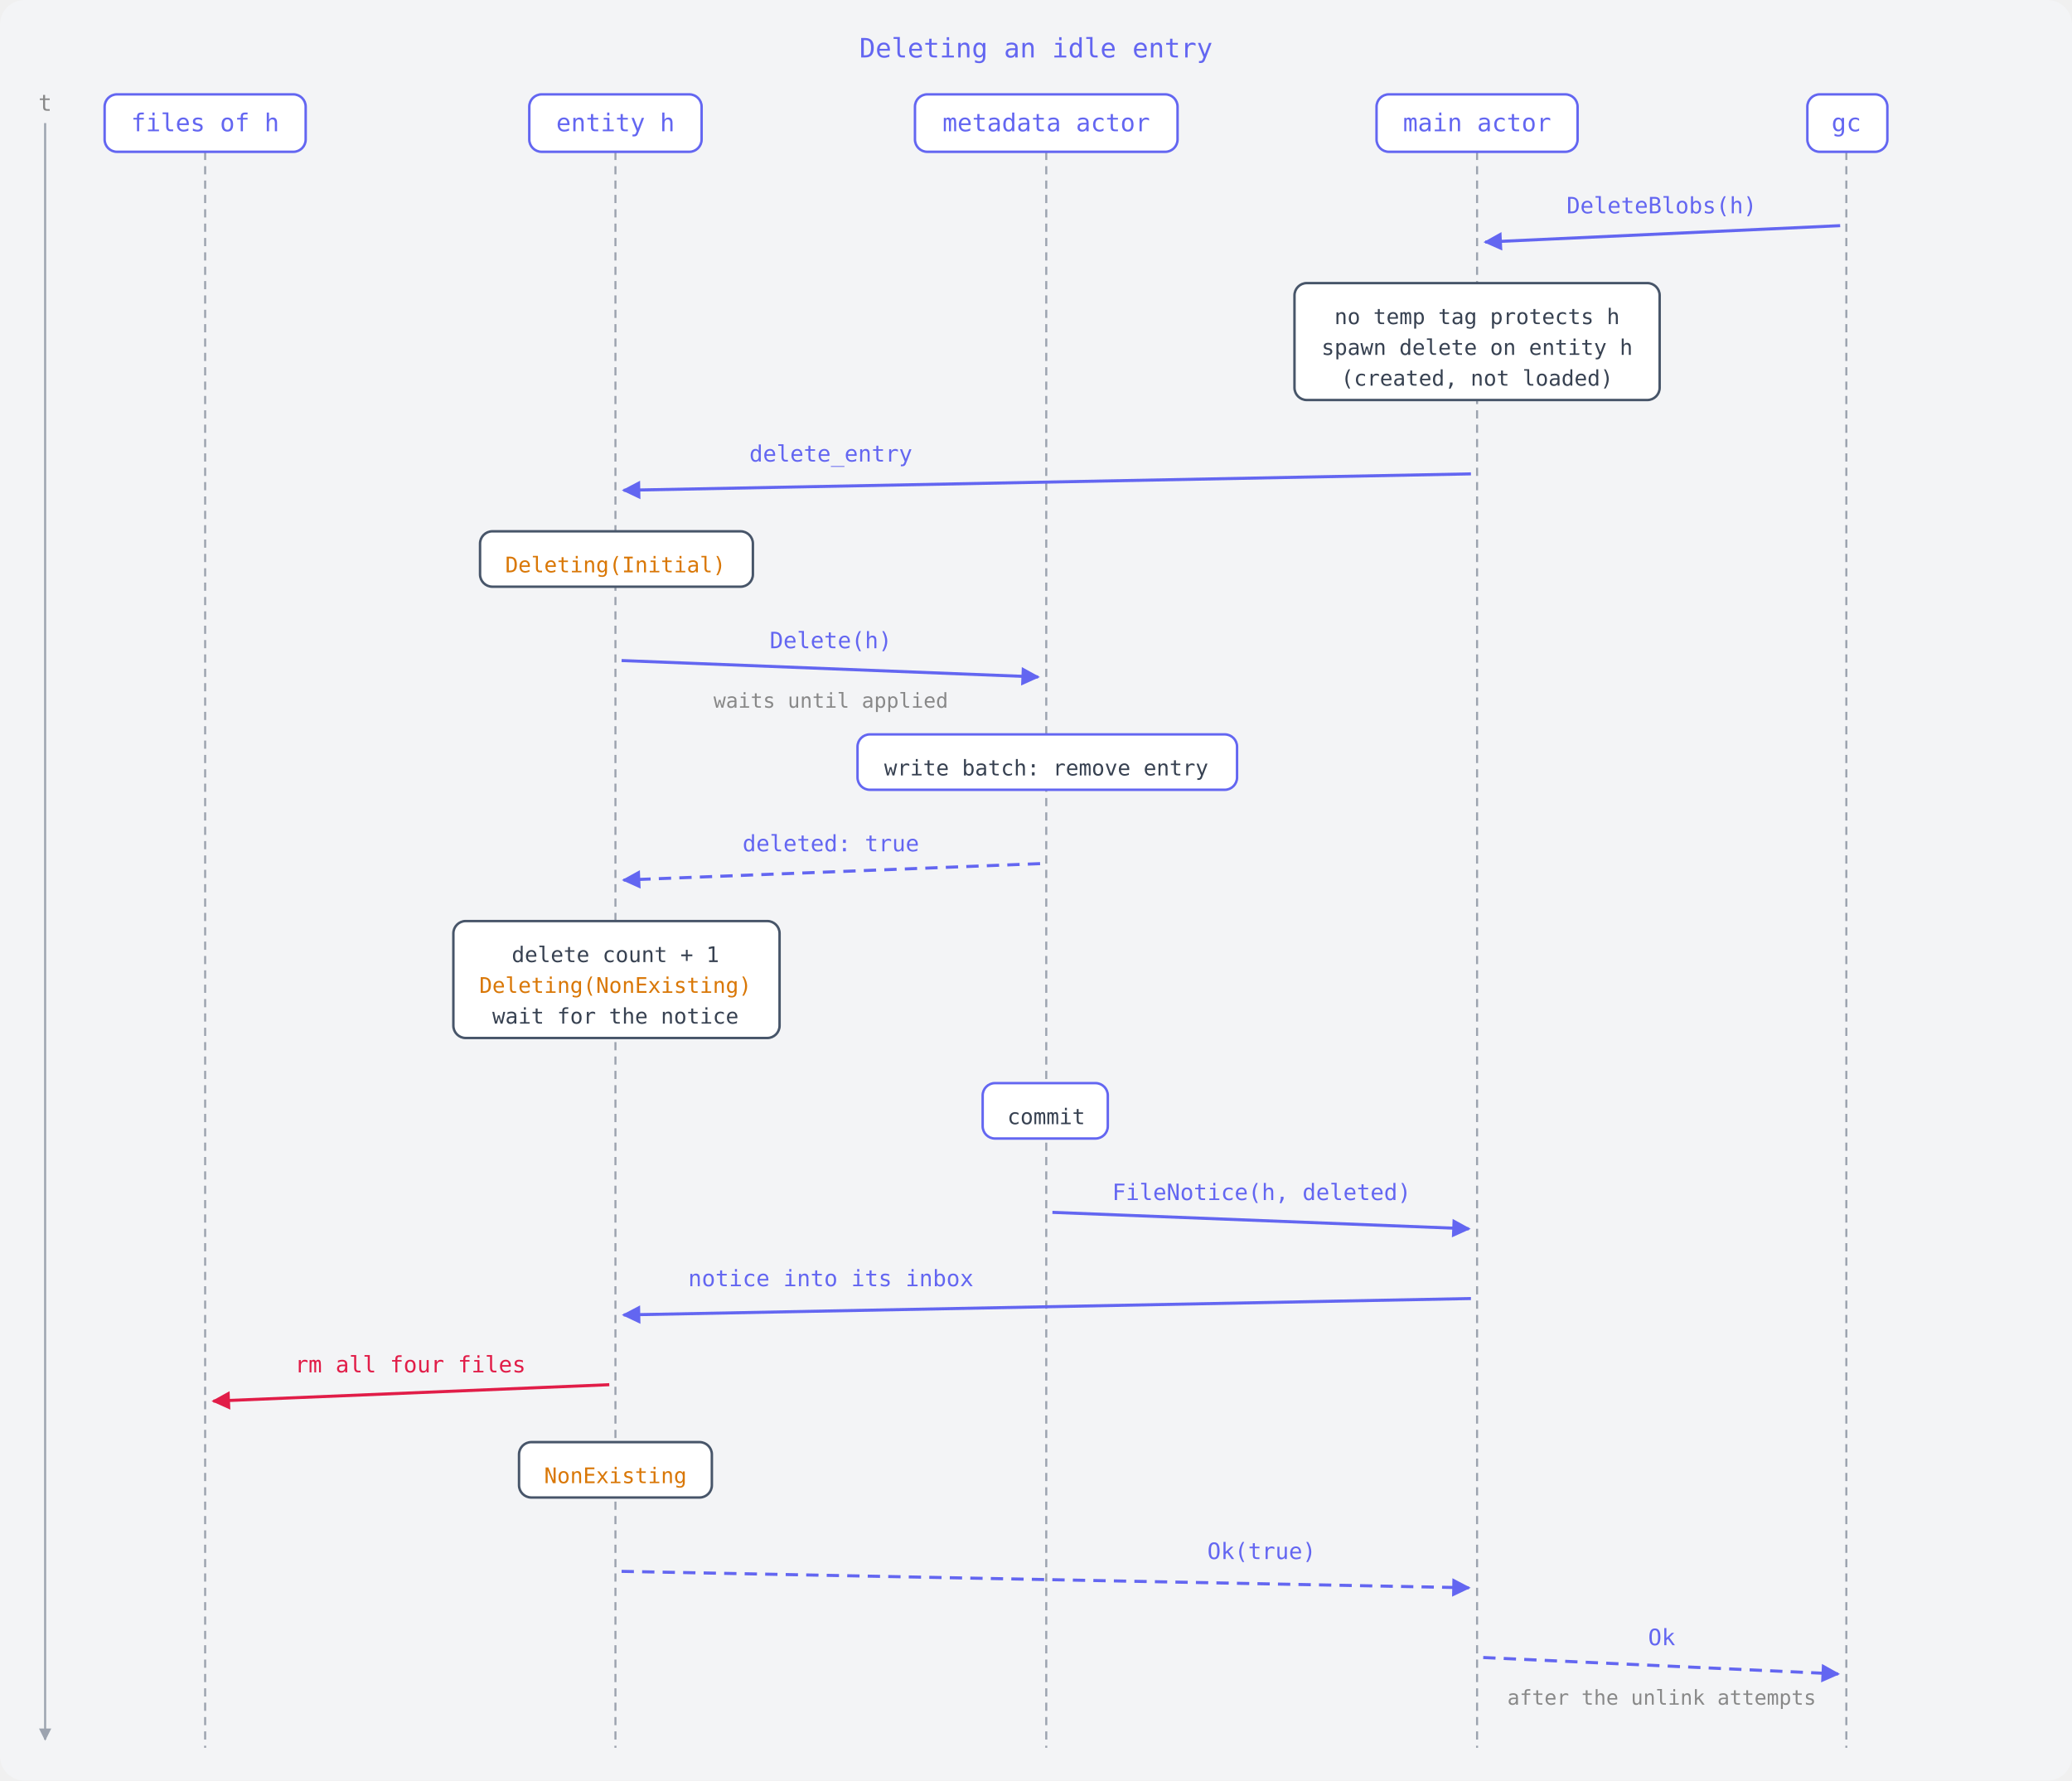
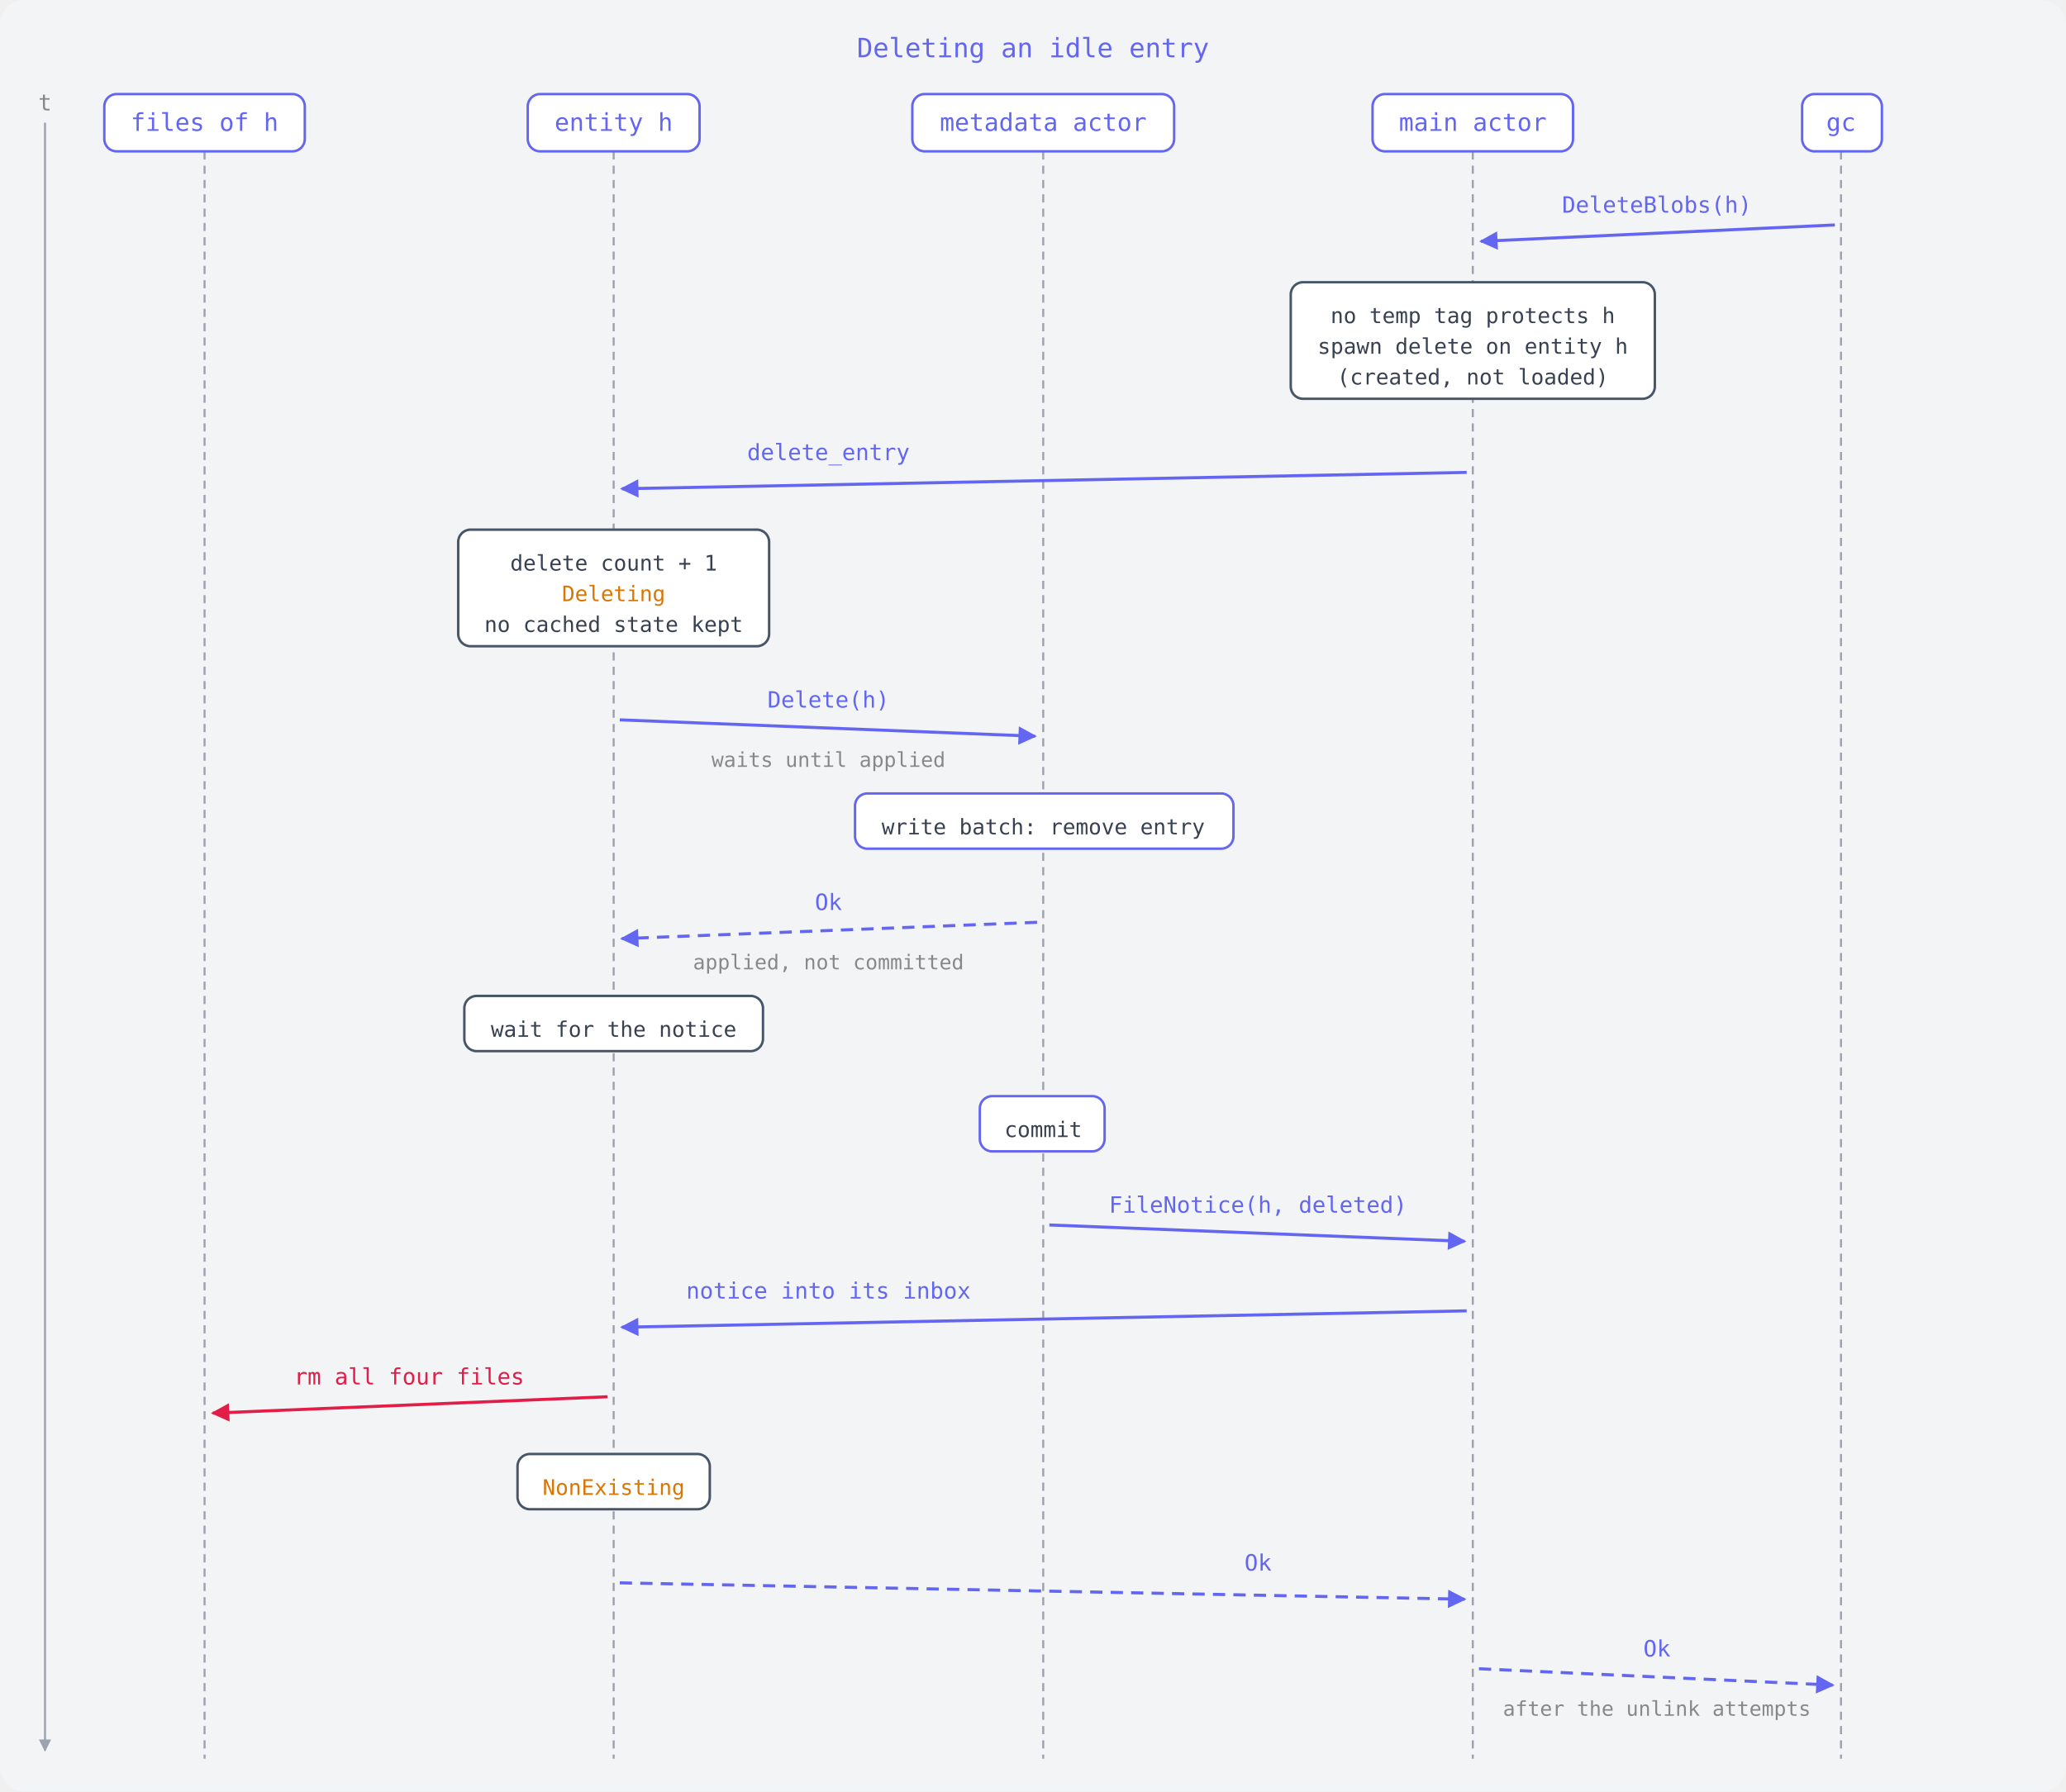
- <svg xmlns="http://www.w3.org/2000/svg" viewBox="0 0 1010 868" width="1010" height="868" style="max-width: 100%; height: auto" role="img" aria-label="Deleting an idle entry">
+ <svg xmlns="http://www.w3.org/2000/svg" viewBox="0 0 1010 876" width="1010" height="876" style="max-width: 100%; height: auto" role="img" aria-label="Deleting an idle entry">
  <defs>
    <marker id="fs-delete-idle-msg" viewBox="0 0 10 10" refX="9" refY="5" markerWidth="6" markerHeight="6" orient="auto-start-reverse">
      <path d="M0,0 L10,5 L0,10 z" fill="#6366f1" />
    </marker>
    <marker id="fs-delete-idle-reply" viewBox="0 0 10 10" refX="9" refY="5" markerWidth="6" markerHeight="6" orient="auto-start-reverse">
      <path d="M0,0 L10,5 L0,10 z" fill="#6366f1" />
    </marker>
    <marker id="fs-delete-idle-file" viewBox="0 0 10 10" refX="9" refY="5" markerWidth="6" markerHeight="6" orient="auto-start-reverse">
      <path d="M0,0 L10,5 L0,10 z" fill="#475569" />
    </marker>
    <marker id="fs-delete-idle-rm" viewBox="0 0 10 10" refX="9" refY="5" markerWidth="6" markerHeight="6" orient="auto-start-reverse">
      <path d="M0,0 L10,5 L0,10 z" fill="#e11d48" />
    </marker>
  </defs>
-   <rect x="0" y="0" width="1010" height="868" rx="12" fill="#f3f4f6" />
+   <rect x="0" y="0" width="1010" height="876" rx="12" fill="#f3f4f6" />
  <text x="505" y="28" text-anchor="middle" font-family="'Space Mono', monospace" font-size="13" fill="#6366f1">Deleting an idle entry</text>
-   <line x1="22" y1="60" x2="22" y2="848" stroke="#9ca3af" stroke-width="1" marker-end="url(#fs-delete-idle-axis)" />
+   <line x1="22" y1="60" x2="22" y2="856" stroke="#9ca3af" stroke-width="1" marker-end="url(#fs-delete-idle-axis)" />
  <defs>
    <marker id="fs-delete-idle-axis" viewBox="0 0 10 10" refX="9" refY="5" markerWidth="6" markerHeight="6" orient="auto">
      <path d="M0,0 L10,5 L0,10 z" fill="#9ca3af" />
    </marker>
  </defs>
  <text x="22" y="54" text-anchor="middle" font-family="'Space Mono', monospace" font-size="11" fill="#888">t</text>
-   <line x1="100" y1="74" x2="100" y2="852" stroke="#9ca3af" stroke-width="1" stroke-dasharray="4 3" />
+   <line x1="100" y1="74" x2="100" y2="860" stroke="#9ca3af" stroke-width="1" stroke-dasharray="4 3" />
  <rect x="51" y="46" width="98" height="28" rx="6" fill="#fff" stroke="#6366f1" stroke-width="1.2" />
  <text x="100" y="64" text-anchor="middle" font-family="'Space Mono', monospace" font-size="12" fill="#6366f1">files of h</text>
-   <line x1="300" y1="74" x2="300" y2="852" stroke="#9ca3af" stroke-width="1" stroke-dasharray="4 3" />
+   <line x1="300" y1="74" x2="300" y2="860" stroke="#9ca3af" stroke-width="1" stroke-dasharray="4 3" />
  <rect x="258" y="46" width="84" height="28" rx="6" fill="#fff" stroke="#6366f1" stroke-width="1.2" />
  <text x="300" y="64" text-anchor="middle" font-family="'Space Mono', monospace" font-size="12" fill="#6366f1">entity h</text>
-   <line x1="510" y1="74" x2="510" y2="852" stroke="#9ca3af" stroke-width="1" stroke-dasharray="4 3" />
+   <line x1="510" y1="74" x2="510" y2="860" stroke="#9ca3af" stroke-width="1" stroke-dasharray="4 3" />
  <rect x="446" y="46" width="128" height="28" rx="6" fill="#fff" stroke="#6366f1" stroke-width="1.2" />
  <text x="510" y="64" text-anchor="middle" font-family="'Space Mono', monospace" font-size="12" fill="#6366f1">metadata actor</text>
-   <line x1="720" y1="74" x2="720" y2="852" stroke="#9ca3af" stroke-width="1" stroke-dasharray="4 3" />
+   <line x1="720" y1="74" x2="720" y2="860" stroke="#9ca3af" stroke-width="1" stroke-dasharray="4 3" />
  <rect x="671" y="46" width="98" height="28" rx="6" fill="#fff" stroke="#6366f1" stroke-width="1.2" />
  <text x="720" y="64" text-anchor="middle" font-family="'Space Mono', monospace" font-size="12" fill="#6366f1">main actor</text>
-   <line x1="900" y1="74" x2="900" y2="852" stroke="#9ca3af" stroke-width="1" stroke-dasharray="4 3" />
+   <line x1="900" y1="74" x2="900" y2="860" stroke="#9ca3af" stroke-width="1" stroke-dasharray="4 3" />
  <rect x="881" y="46" width="39" height="28" rx="6" fill="#fff" stroke="#6366f1" stroke-width="1.2" />
  <text x="900" y="64" text-anchor="middle" font-family="'Space Mono', monospace" font-size="12" fill="#6366f1">gc</text>
  <line x1="897" y1="110" x2="724" y2="118" stroke="#6366f1" stroke-width="1.5" marker-end="url(#fs-delete-idle-msg)" />
  <text x="810" y="104" text-anchor="middle" font-family="'Space Mono', monospace" font-size="11" fill="#6366f1">DeleteBlobs(h)</text>
  <rect x="631" y="138" width="178" height="57" rx="6" fill="#fff" stroke="#475569" stroke-width="1.2" />
  <text x="720" y="158" text-anchor="middle" font-family="'Space Mono', monospace" font-size="10.5" fill="#374151">no temp tag protects h</text>
  <text x="720" y="173" text-anchor="middle" font-family="'Space Mono', monospace" font-size="10.5" fill="#374151">spawn delete on entity h</text>
  <text x="720" y="188" text-anchor="middle" font-family="'Space Mono', monospace" font-size="10.5" fill="#374151">(created, not loaded)</text>
  <line x1="717" y1="231" x2="304" y2="239" stroke="#6366f1" stroke-width="1.5" marker-end="url(#fs-delete-idle-msg)" />
  <text x="405" y="225" text-anchor="middle" font-family="'Space Mono', monospace" font-size="11" fill="#6366f1">delete_entry</text>
-   <rect x="234" y="259" width="133" height="27" rx="6" fill="#fff" stroke="#475569" stroke-width="1.2" />
-   <text x="300" y="279" text-anchor="middle" font-family="'Space Mono', monospace" font-size="10.5" fill="#d97706">Deleting(Initial)</text>
-   <line x1="303" y1="322" x2="506" y2="330" stroke="#6366f1" stroke-width="1.5" marker-end="url(#fs-delete-idle-msg)" />
-   <text x="405" y="316" text-anchor="middle" font-family="'Space Mono', monospace" font-size="11" fill="#6366f1">Delete(h)</text>
-   <text x="405" y="345" text-anchor="middle" font-family="'Space Mono', monospace" font-size="10" fill="#888">waits until applied</text>
-   <rect x="418" y="358" width="185" height="27" rx="6" fill="#fff" stroke="#6366f1" stroke-width="1.2" />
-   <text x="510" y="378" text-anchor="middle" font-family="'Space Mono', monospace" font-size="10.5" fill="#374151">write batch: remove entry</text>
-   <line x1="507" y1="421" x2="304" y2="429" stroke="#6366f1" stroke-width="1.5" stroke-dasharray="6 4" marker-end="url(#fs-delete-idle-reply)" />
-   <text x="405" y="415" text-anchor="middle" font-family="'Space Mono', monospace" font-size="11" fill="#6366f1">deleted: true</text>
-   <rect x="221" y="449" width="159" height="57" rx="6" fill="#fff" stroke="#475569" stroke-width="1.2" />
-   <text x="300" y="469" text-anchor="middle" font-family="'Space Mono', monospace" font-size="10.5" fill="#374151">delete count + 1</text>
-   <text x="300" y="484" text-anchor="middle" font-family="'Space Mono', monospace" font-size="10.5" fill="#d97706">Deleting(NonExisting)</text>
-   <text x="300" y="499" text-anchor="middle" font-family="'Space Mono', monospace" font-size="10.5" fill="#374151">wait for the notice</text>
-   <rect x="479" y="528" width="61" height="27" rx="6" fill="#fff" stroke="#6366f1" stroke-width="1.2" />
-   <text x="510" y="548" text-anchor="middle" font-family="'Space Mono', monospace" font-size="10.5" fill="#374151">commit</text>
-   <line x1="513" y1="591" x2="716" y2="599" stroke="#6366f1" stroke-width="1.5" marker-end="url(#fs-delete-idle-msg)" />
-   <text x="615" y="585" text-anchor="middle" font-family="'Space Mono', monospace" font-size="11" fill="#6366f1">FileNotice(h, deleted)</text>
-   <line x1="717" y1="633" x2="304" y2="641" stroke="#6366f1" stroke-width="1.5" marker-end="url(#fs-delete-idle-msg)" />
-   <text x="405" y="627" text-anchor="middle" font-family="'Space Mono', monospace" font-size="11" fill="#6366f1">notice into its inbox</text>
-   <line x1="297" y1="675" x2="104" y2="683" stroke="#e11d48" stroke-width="1.5" marker-end="url(#fs-delete-idle-rm)" />
-   <text x="200" y="669" text-anchor="middle" font-family="'Space Mono', monospace" font-size="11" fill="#e11d48">rm all four files</text>
-   <rect x="253" y="703" width="94" height="27" rx="6" fill="#fff" stroke="#475569" stroke-width="1.2" />
-   <text x="300" y="723" text-anchor="middle" font-family="'Space Mono', monospace" font-size="10.5" fill="#d97706">NonExisting</text>
-   <line x1="303" y1="766" x2="716" y2="774" stroke="#6366f1" stroke-width="1.5" stroke-dasharray="6 4" marker-end="url(#fs-delete-idle-reply)" />
-   <text x="615" y="760" text-anchor="middle" font-family="'Space Mono', monospace" font-size="11" fill="#6366f1">Ok(true)</text>
-   <line x1="723" y1="808" x2="896" y2="816" stroke="#6366f1" stroke-width="1.5" stroke-dasharray="6 4" marker-end="url(#fs-delete-idle-reply)" />
-   <text x="810" y="802" text-anchor="middle" font-family="'Space Mono', monospace" font-size="11" fill="#6366f1">Ok</text>
-   <text x="810" y="831" text-anchor="middle" font-family="'Space Mono', monospace" font-size="10" fill="#888">after the unlink attempts</text>
+   <rect x="224" y="259" width="152" height="57" rx="6" fill="#fff" stroke="#475569" stroke-width="1.2" />
+   <text x="300" y="279" text-anchor="middle" font-family="'Space Mono', monospace" font-size="10.5" fill="#374151">delete count + 1</text>
+   <text x="300" y="294" text-anchor="middle" font-family="'Space Mono', monospace" font-size="10.5" fill="#d97706">Deleting</text>
+   <text x="300" y="309" text-anchor="middle" font-family="'Space Mono', monospace" font-size="10.5" fill="#374151">no cached state kept</text>
+   <line x1="303" y1="352" x2="506" y2="360" stroke="#6366f1" stroke-width="1.5" marker-end="url(#fs-delete-idle-msg)" />
+   <text x="405" y="346" text-anchor="middle" font-family="'Space Mono', monospace" font-size="11" fill="#6366f1">Delete(h)</text>
+   <text x="405" y="375" text-anchor="middle" font-family="'Space Mono', monospace" font-size="10" fill="#888">waits until applied</text>
+   <rect x="418" y="388" width="185" height="27" rx="6" fill="#fff" stroke="#6366f1" stroke-width="1.2" />
+   <text x="510" y="408" text-anchor="middle" font-family="'Space Mono', monospace" font-size="10.5" fill="#374151">write batch: remove entry</text>
+   <line x1="507" y1="451" x2="304" y2="459" stroke="#6366f1" stroke-width="1.5" stroke-dasharray="6 4" marker-end="url(#fs-delete-idle-reply)" />
+   <text x="405" y="445" text-anchor="middle" font-family="'Space Mono', monospace" font-size="11" fill="#6366f1">Ok</text>
+   <text x="405" y="474" text-anchor="middle" font-family="'Space Mono', monospace" font-size="10" fill="#888">applied, not committed</text>
+   <rect x="227" y="487" width="146" height="27" rx="6" fill="#fff" stroke="#475569" stroke-width="1.2" />
+   <text x="300" y="507" text-anchor="middle" font-family="'Space Mono', monospace" font-size="10.5" fill="#374151">wait for the notice</text>
+   <rect x="479" y="536" width="61" height="27" rx="6" fill="#fff" stroke="#6366f1" stroke-width="1.2" />
+   <text x="510" y="556" text-anchor="middle" font-family="'Space Mono', monospace" font-size="10.5" fill="#374151">commit</text>
+   <line x1="513" y1="599" x2="716" y2="607" stroke="#6366f1" stroke-width="1.5" marker-end="url(#fs-delete-idle-msg)" />
+   <text x="615" y="593" text-anchor="middle" font-family="'Space Mono', monospace" font-size="11" fill="#6366f1">FileNotice(h, deleted)</text>
+   <line x1="717" y1="641" x2="304" y2="649" stroke="#6366f1" stroke-width="1.5" marker-end="url(#fs-delete-idle-msg)" />
+   <text x="405" y="635" text-anchor="middle" font-family="'Space Mono', monospace" font-size="11" fill="#6366f1">notice into its inbox</text>
+   <line x1="297" y1="683" x2="104" y2="691" stroke="#e11d48" stroke-width="1.5" marker-end="url(#fs-delete-idle-rm)" />
+   <text x="200" y="677" text-anchor="middle" font-family="'Space Mono', monospace" font-size="11" fill="#e11d48">rm all four files</text>
+   <rect x="253" y="711" width="94" height="27" rx="6" fill="#fff" stroke="#475569" stroke-width="1.2" />
+   <text x="300" y="731" text-anchor="middle" font-family="'Space Mono', monospace" font-size="10.5" fill="#d97706">NonExisting</text>
+   <line x1="303" y1="774" x2="716" y2="782" stroke="#6366f1" stroke-width="1.5" stroke-dasharray="6 4" marker-end="url(#fs-delete-idle-reply)" />
+   <text x="615" y="768" text-anchor="middle" font-family="'Space Mono', monospace" font-size="11" fill="#6366f1">Ok</text>
+   <line x1="723" y1="816" x2="896" y2="824" stroke="#6366f1" stroke-width="1.5" stroke-dasharray="6 4" marker-end="url(#fs-delete-idle-reply)" />
+   <text x="810" y="810" text-anchor="middle" font-family="'Space Mono', monospace" font-size="11" fill="#6366f1">Ok</text>
+   <text x="810" y="839" text-anchor="middle" font-family="'Space Mono', monospace" font-size="10" fill="#888">after the unlink attempts</text>
</svg>
